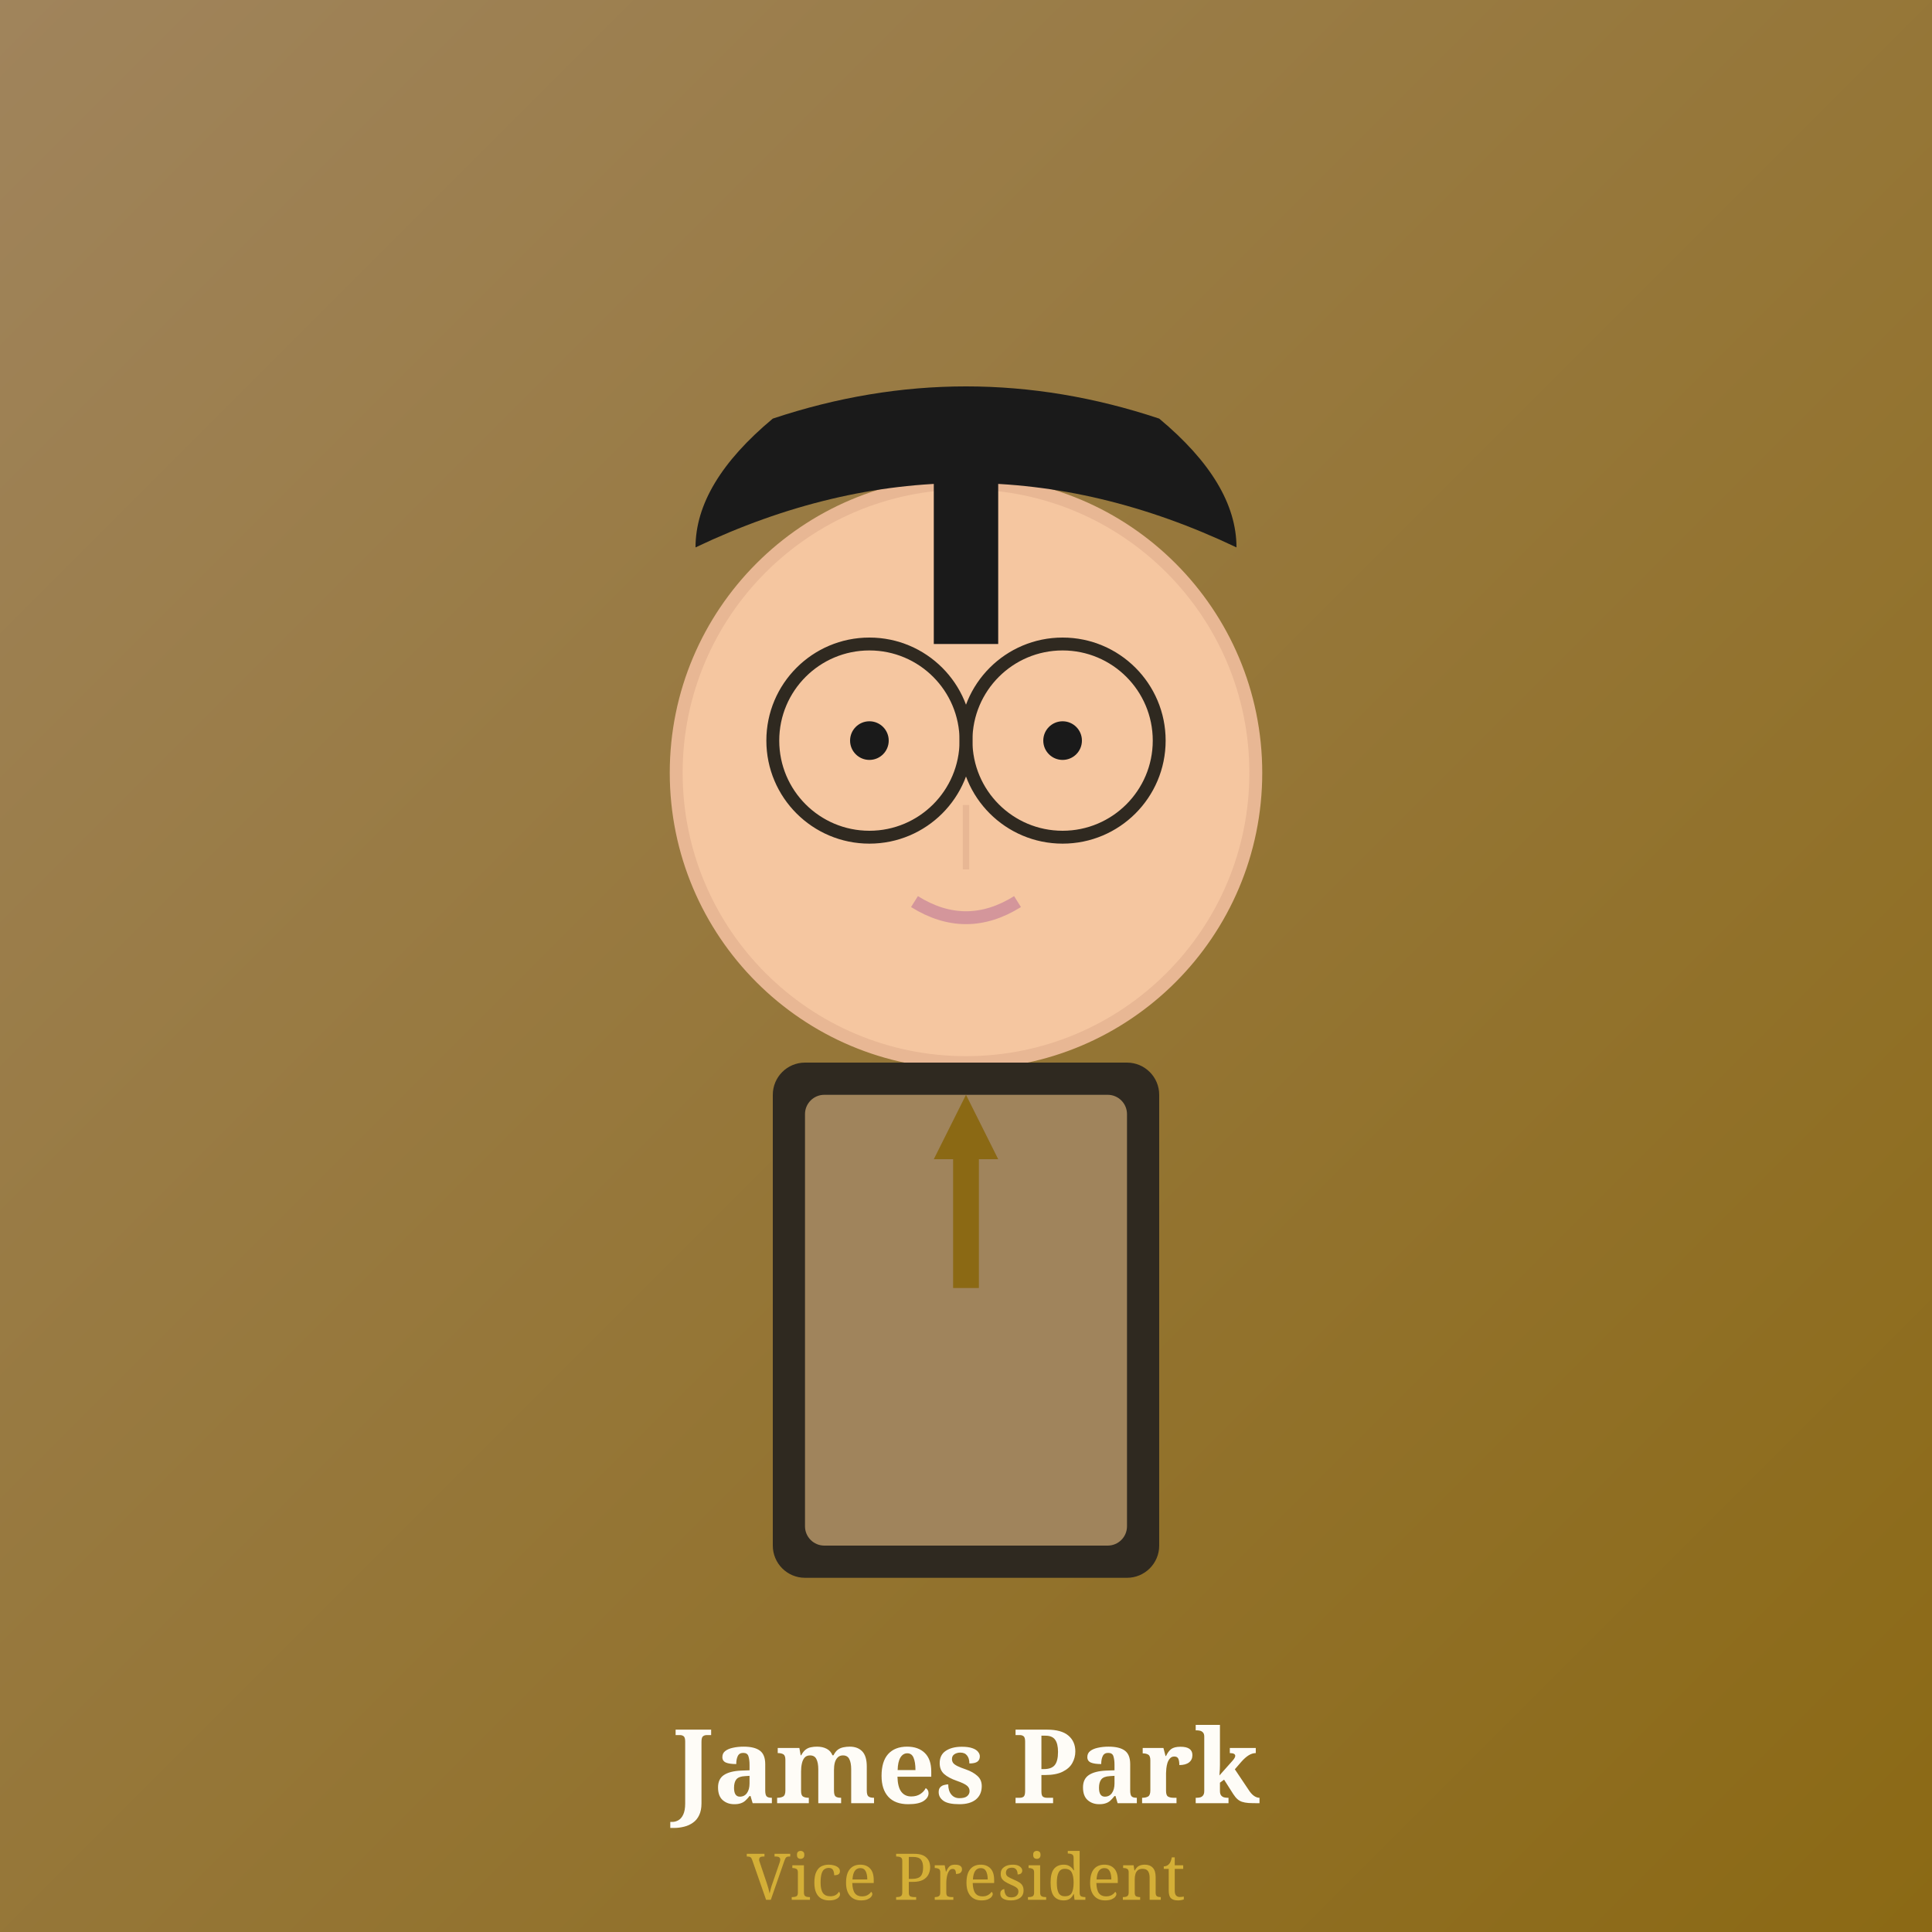
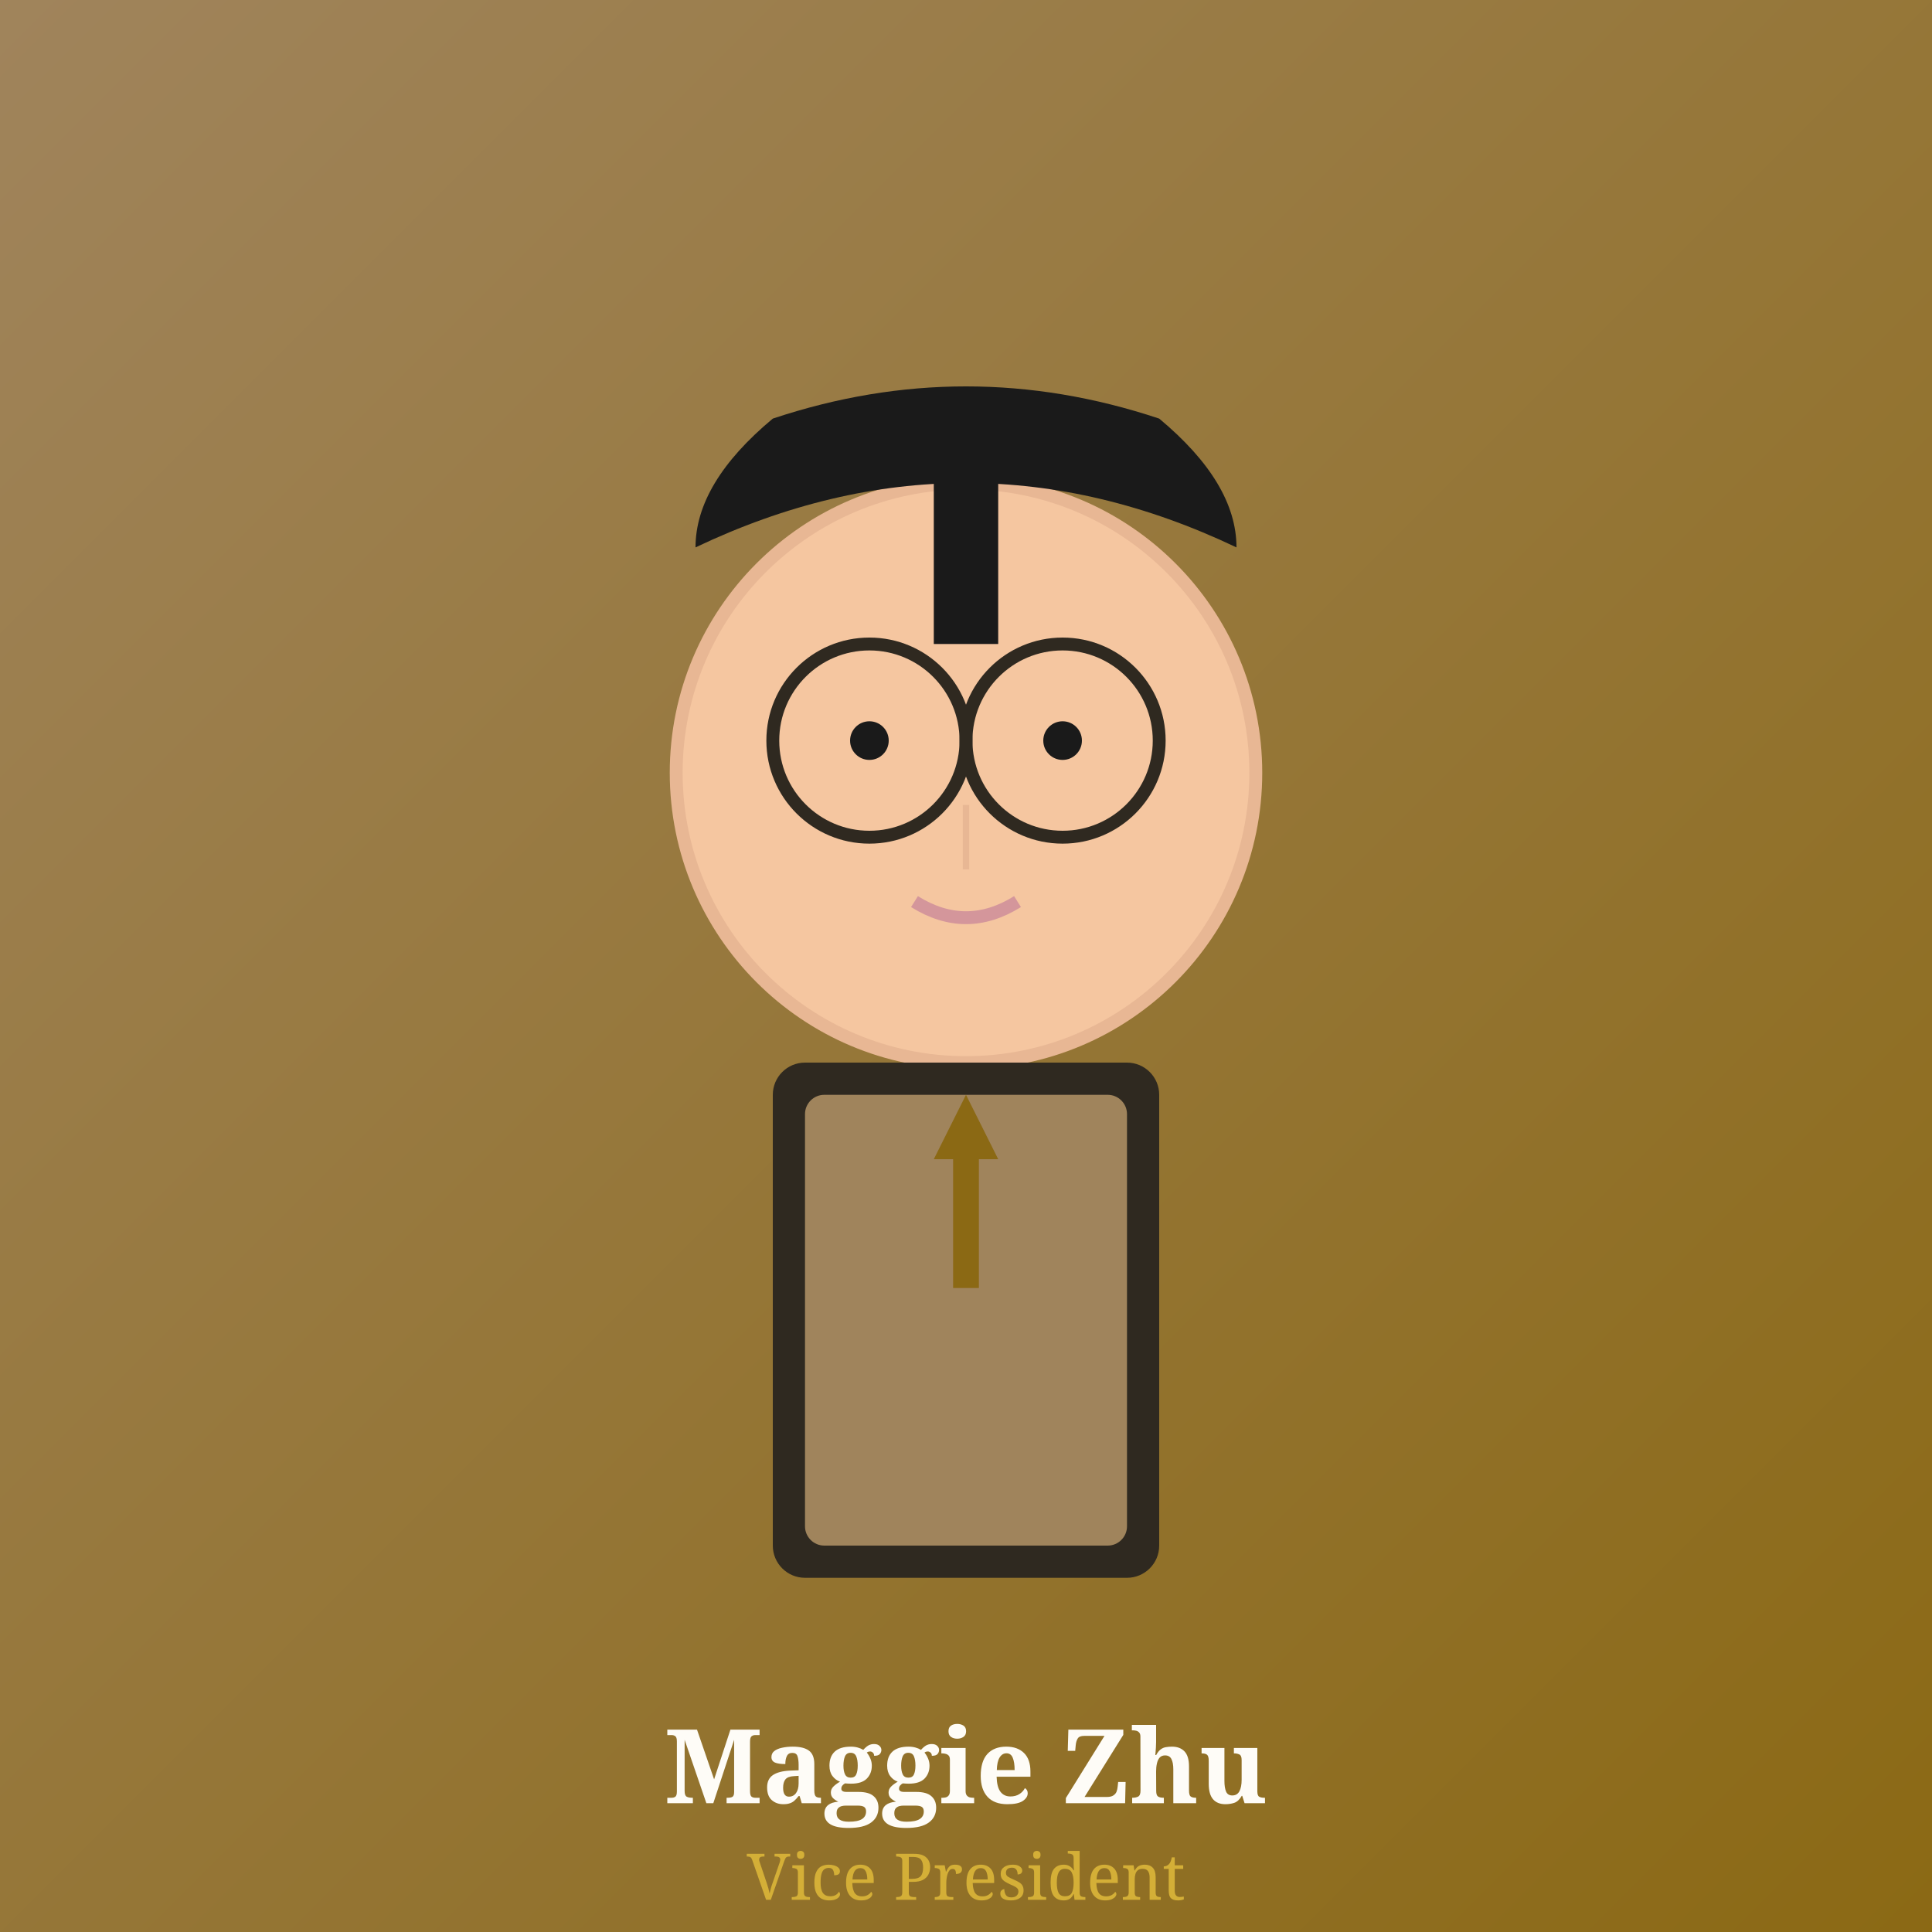
<svg xmlns="http://www.w3.org/2000/svg" width="300" height="300" viewBox="0 0 300 300">
  <defs>
    <linearGradient id="bg2" x1="0%" y1="0%" x2="100%" y2="100%">
      <stop offset="0%" style="stop-color:#A0845C;stop-opacity:1" />
      <stop offset="100%" style="stop-color:#8B6914;stop-opacity:1" />
    </linearGradient>
  </defs>
  <rect width="300" height="300" fill="url(#bg2)" />
  <circle cx="150" cy="120" r="45" fill="#F5C6A0" stroke="#E8B794" stroke-width="2" />
  <path d="M108 85 Q150 65 192 85 Q192 75 180 65 Q150 55 120 65 Q108 75 108 85" fill="#1A1A1A" />
  <rect x="145" y="75" width="10" height="25" fill="#1A1A1A" />
  <circle cx="135" cy="115" r="3" fill="#1A1A1A" />
  <circle cx="165" cy="115" r="3" fill="#1A1A1A" />
  <circle cx="135" cy="115" r="15" fill="none" stroke="#2F2920" stroke-width="2" />
  <circle cx="165" cy="115" r="15" fill="none" stroke="#2F2920" stroke-width="2" />
  <line x1="150" y1="115" x2="150" y2="115" stroke="#2F2920" stroke-width="2" />
  <line x1="150" y1="125" x2="150" y2="135" stroke="#E8B794" stroke-width="1" />
  <path d="M142 140 Q150 145 158 140" stroke="#D4969B" stroke-width="2" fill="none" />
  <rect x="120" y="165" width="60" height="80" fill="#2F2920" rx="5" />
  <rect x="125" y="170" width="50" height="70" fill="#A0845C" rx="3" />
  <polygon points="150,170 145,180 155,180" fill="#8B6914" />
  <rect x="148" y="180" width="4" height="20" fill="#8B6914" />
-   <text x="150" y="280" text-anchor="middle" font-family="Georgia, serif" font-size="16" fill="#FEFCF7" font-weight="bold">James Park</text>
+   <text x="150" y="280" text-anchor="middle" font-family="Georgia, serif" font-size="16" fill="#FEFCF7" font-weight="bold">Maggie Zhu</text>
  <text x="150" y="295" text-anchor="middle" font-family="Georgia, serif" font-size="10" fill="#D4AF37">Vice President</text>
</svg>
